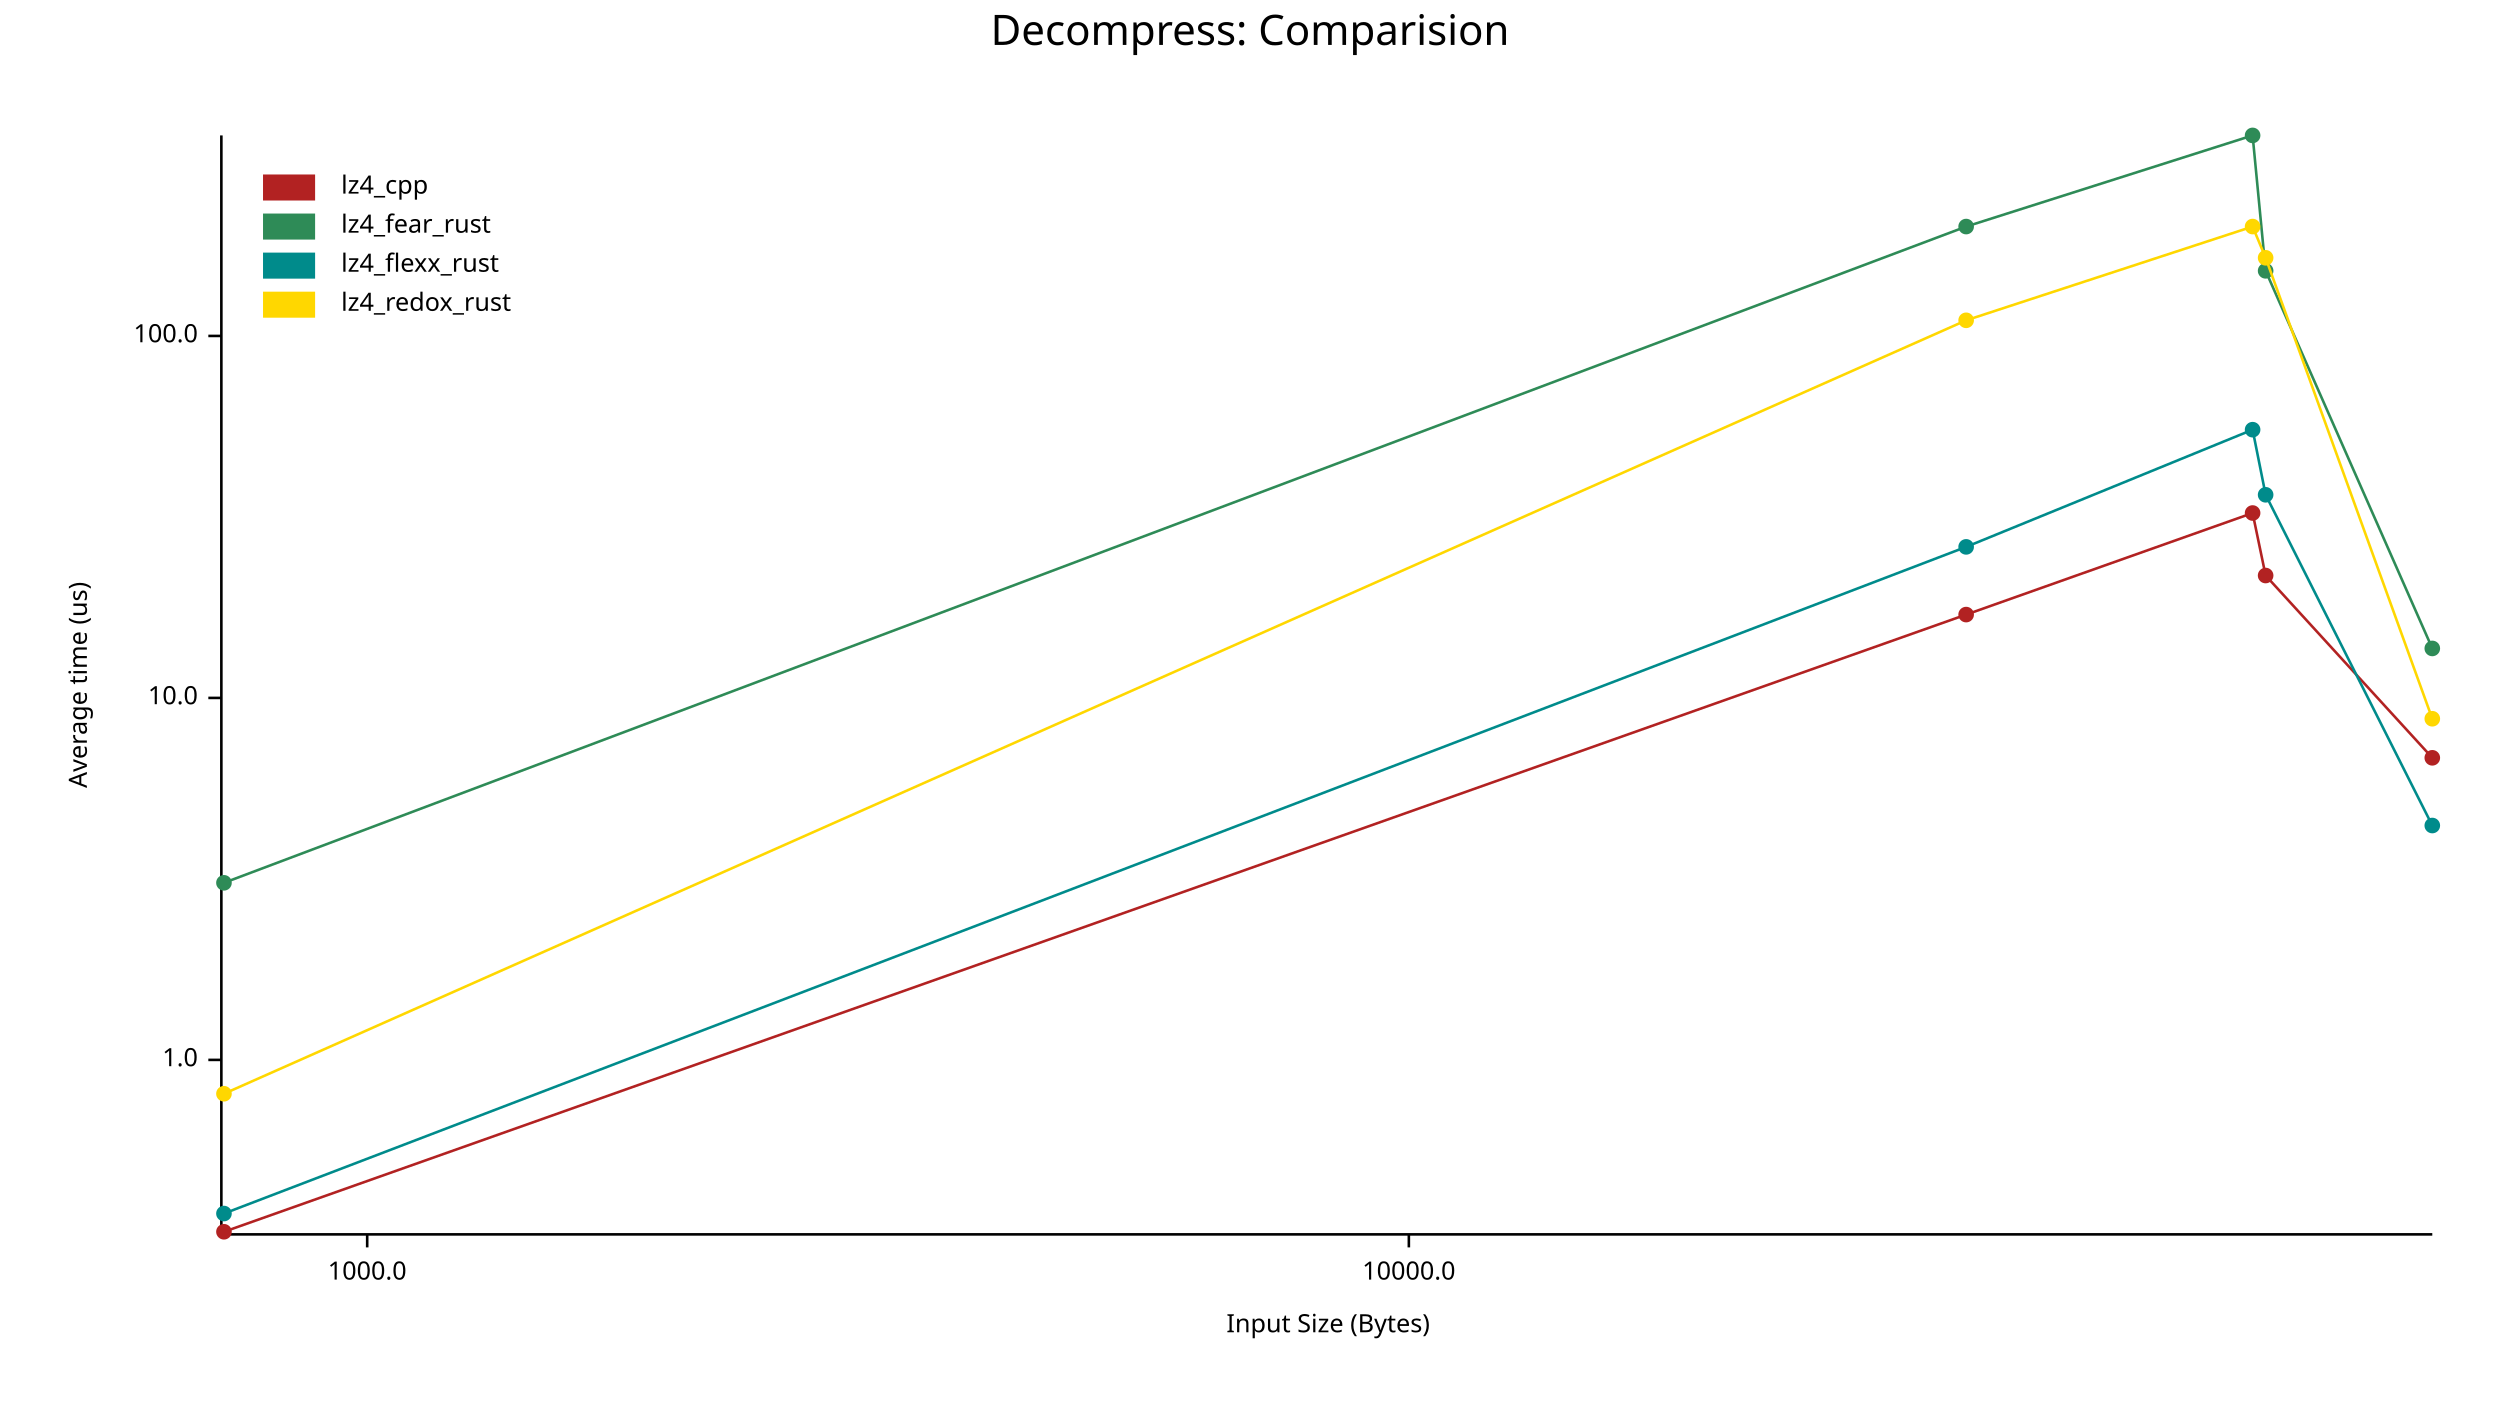
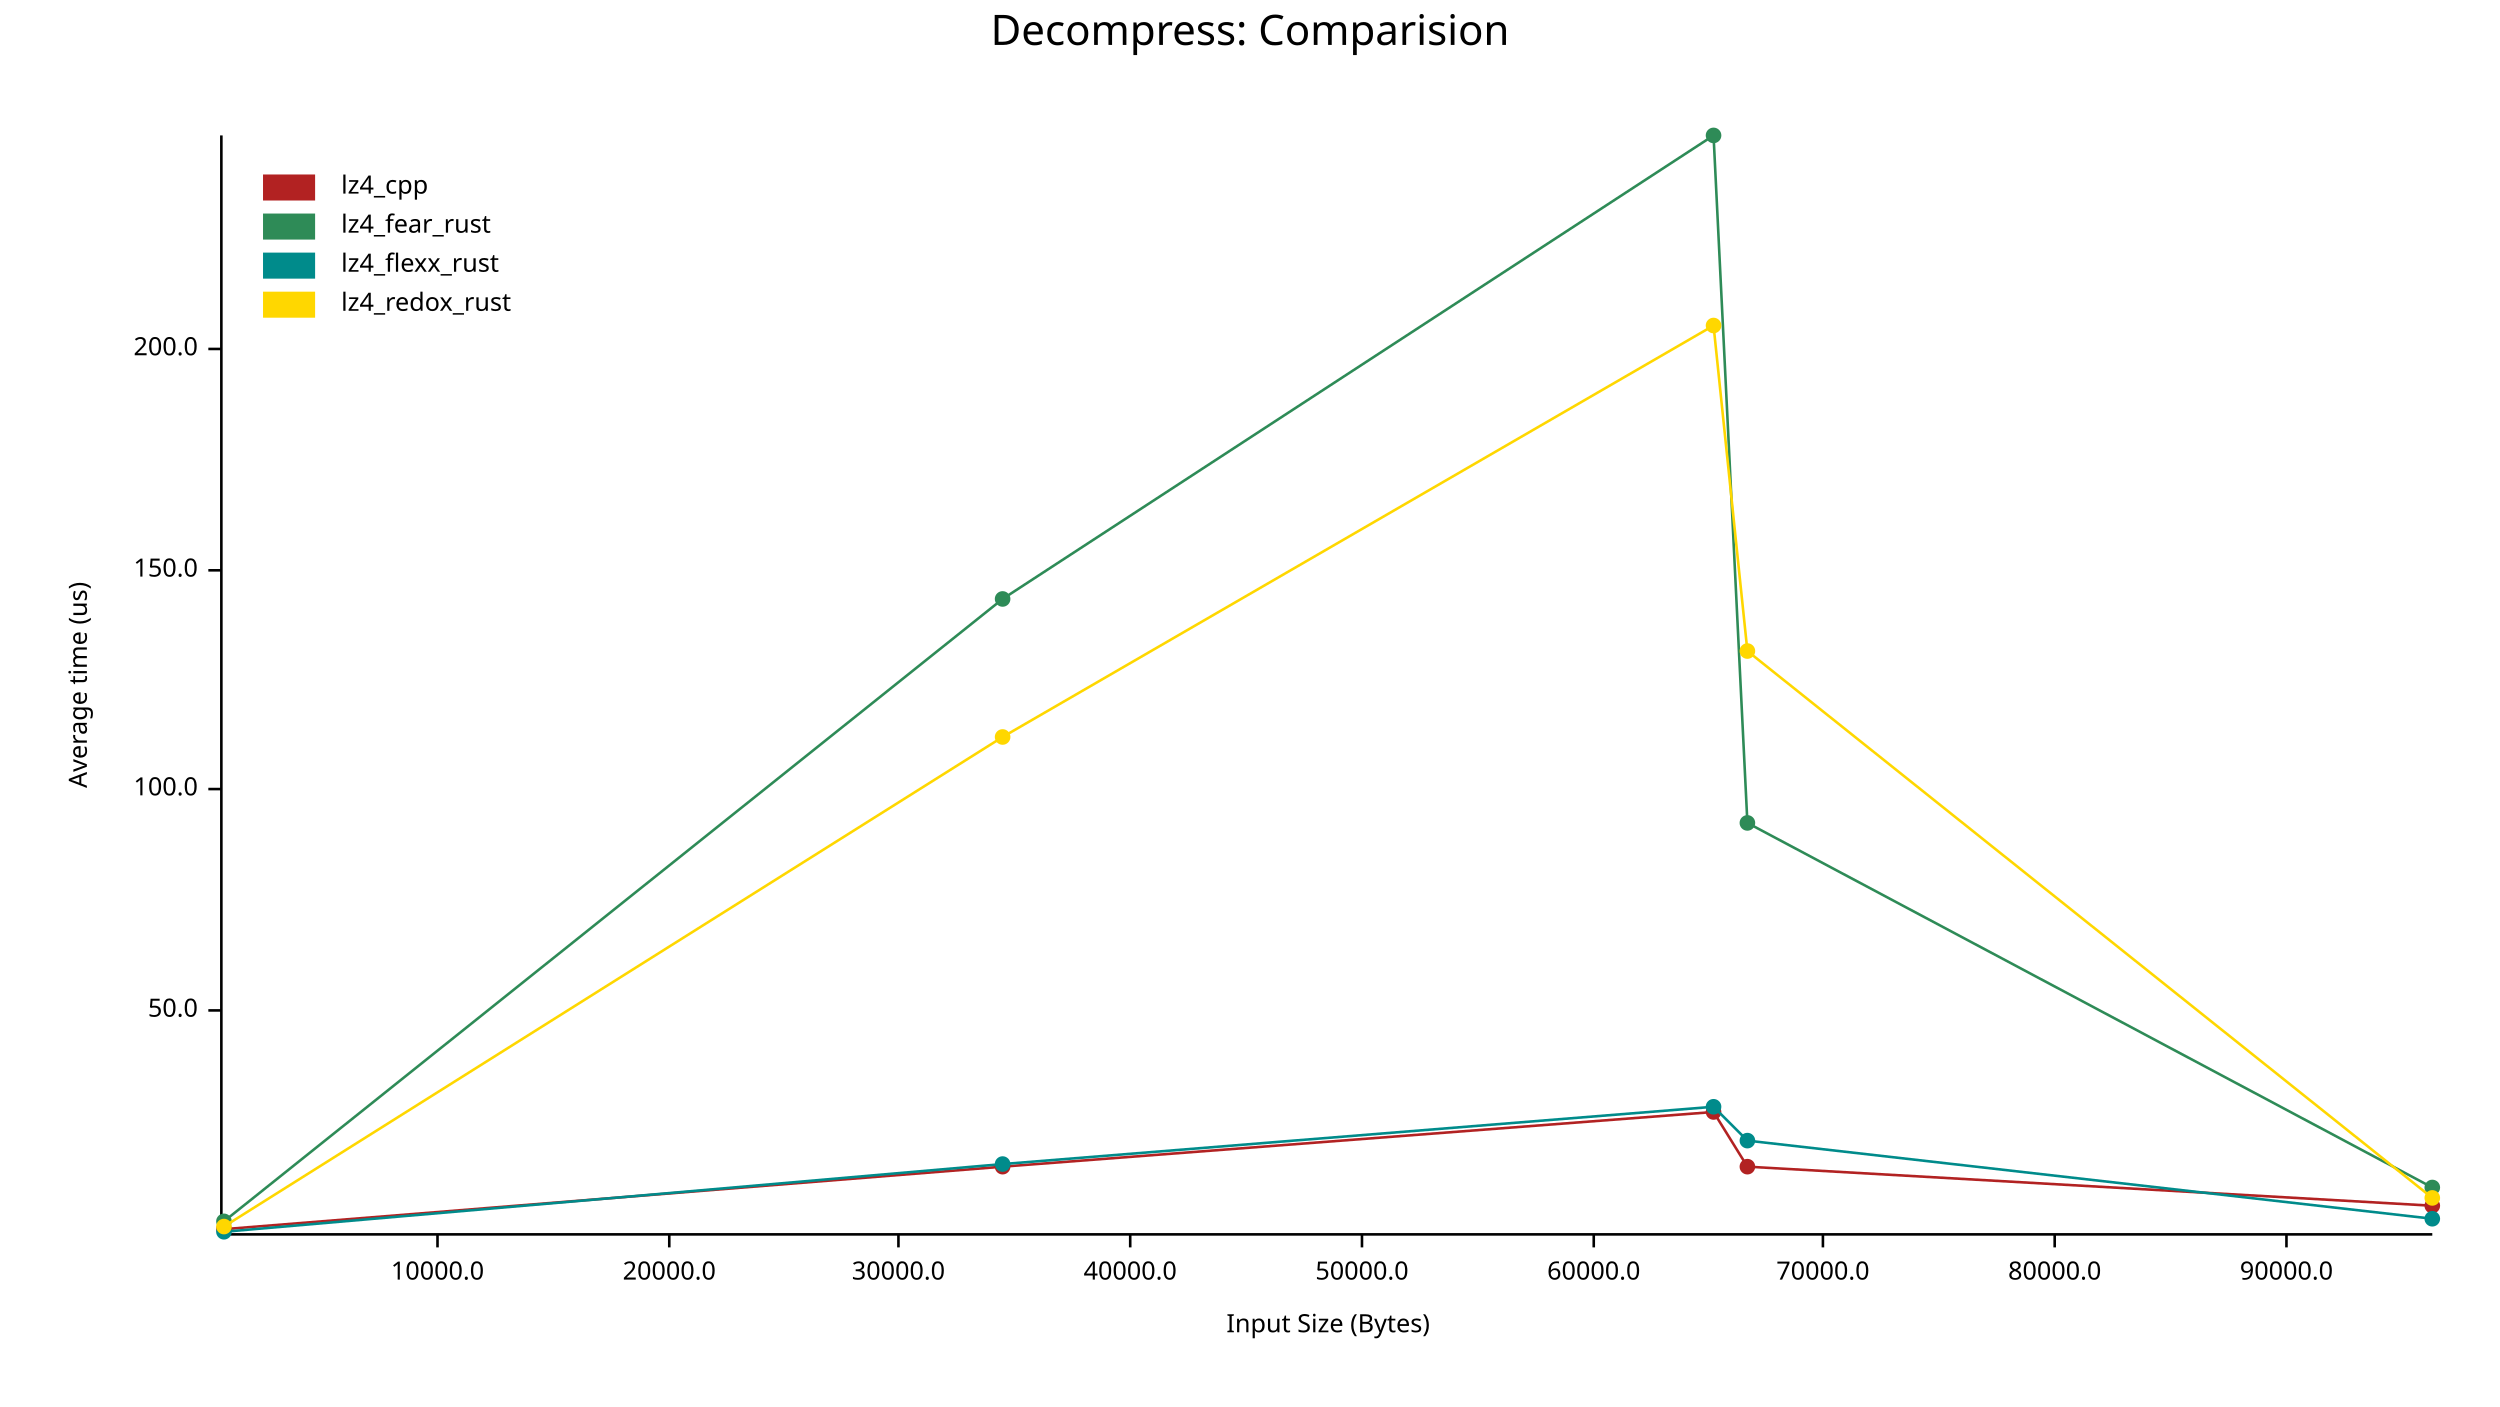
<svg xmlns="http://www.w3.org/2000/svg" width="960" height="540" viewBox="0 0 960 540">
  <text x="480" y="5" dy="0.76em" text-anchor="middle" font-family="sans-serif" font-size="16.129" opacity="1" fill="#000000">
Decompress: Comparision
</text>
  <text x="26" y="263" dy="0.76em" text-anchor="middle" font-family="sans-serif" font-size="9.677" opacity="1" fill="#000000" transform="rotate(270, 26, 263)">
Average time (us)
</text>
  <text x="510" y="514" dy="-0.5ex" text-anchor="middle" font-family="sans-serif" font-size="9.677" opacity="1" fill="#000000">
Input Size (Bytes)
</text>
  <polyline fill="none" opacity="1" stroke="#000000" stroke-width="1" points="85,52 85,474 " />
-   <text x="76" y="407" dy="0.5ex" text-anchor="end" font-family="sans-serif" font-size="9.677" opacity="1" fill="#000000">
- 1.0
+   <text x="76" y="388" dy="0.5ex" text-anchor="end" font-family="sans-serif" font-size="9.677" opacity="1" fill="#000000">
+ 50.0
</text>
-   <polyline fill="none" opacity="1" stroke="#000000" stroke-width="1" points="80,407 85,407 " />
-   <text x="76" y="268" dy="0.5ex" text-anchor="end" font-family="sans-serif" font-size="9.677" opacity="1" fill="#000000">
- 10.0
- </text>
-   <polyline fill="none" opacity="1" stroke="#000000" stroke-width="1" points="80,268 85,268 " />
-   <text x="76" y="129" dy="0.5ex" text-anchor="end" font-family="sans-serif" font-size="9.677" opacity="1" fill="#000000">
+   <polyline fill="none" opacity="1" stroke="#000000" stroke-width="1" points="80,388 85,388 " />
+   <text x="76" y="303" dy="0.5ex" text-anchor="end" font-family="sans-serif" font-size="9.677" opacity="1" fill="#000000">
100.0
</text>
-   <polyline fill="none" opacity="1" stroke="#000000" stroke-width="1" points="80,129 85,129 " />
+   <polyline fill="none" opacity="1" stroke="#000000" stroke-width="1" points="80,303 85,303 " />
+   <text x="76" y="219" dy="0.5ex" text-anchor="end" font-family="sans-serif" font-size="9.677" opacity="1" fill="#000000">
+ 150.0
+ </text>
+   <polyline fill="none" opacity="1" stroke="#000000" stroke-width="1" points="80,219 85,219 " />
+   <text x="76" y="134" dy="0.5ex" text-anchor="end" font-family="sans-serif" font-size="9.677" opacity="1" fill="#000000">
+ 200.0
+ </text>
+   <polyline fill="none" opacity="1" stroke="#000000" stroke-width="1" points="80,134 85,134 " />
  <polyline fill="none" opacity="1" stroke="#000000" stroke-width="1" points="86,474 934,474 " />
-   <text x="141" y="484" dy="0.76em" text-anchor="middle" font-family="sans-serif" font-size="9.677" opacity="1" fill="#000000">
- 1000.0
- </text>
-   <polyline fill="none" opacity="1" stroke="#000000" stroke-width="1" points="141,474 141,479 " />
-   <text x="541" y="484" dy="0.76em" text-anchor="middle" font-family="sans-serif" font-size="9.677" opacity="1" fill="#000000">
+   <text x="168" y="484" dy="0.76em" text-anchor="middle" font-family="sans-serif" font-size="9.677" opacity="1" fill="#000000">
10000.0
</text>
-   <polyline fill="none" opacity="1" stroke="#000000" stroke-width="1" points="541,474 541,479 " />
-   <circle cx="86" cy="473" r="3" opacity="1" fill="#B22222" stroke="none" />
-   <circle cx="755" cy="236" r="3" opacity="1" fill="#B22222" stroke="none" />
-   <circle cx="865" cy="197" r="3" opacity="1" fill="#B22222" stroke="none" />
-   <circle cx="870" cy="221" r="3" opacity="1" fill="#B22222" stroke="none" />
-   <circle cx="934" cy="291" r="3" opacity="1" fill="#B22222" stroke="none" />
-   <polyline fill="none" opacity="1" stroke="#B22222" stroke-width="1" points="86,473 755,236 865,197 870,221 934,291 " />
-   <circle cx="86" cy="339" r="3" opacity="1" fill="#2E8B57" stroke="none" />
-   <circle cx="755" cy="87" r="3" opacity="1" fill="#2E8B57" stroke="none" />
-   <circle cx="865" cy="52" r="3" opacity="1" fill="#2E8B57" stroke="none" />
-   <circle cx="870" cy="104" r="3" opacity="1" fill="#2E8B57" stroke="none" />
-   <circle cx="934" cy="249" r="3" opacity="1" fill="#2E8B57" stroke="none" />
-   <polyline fill="none" opacity="1" stroke="#2E8B57" stroke-width="1" points="86,339 755,87 865,52 870,104 934,249 " />
-   <circle cx="86" cy="466" r="3" opacity="1" fill="#008B8B" stroke="none" />
-   <circle cx="755" cy="210" r="3" opacity="1" fill="#008B8B" stroke="none" />
-   <circle cx="865" cy="165" r="3" opacity="1" fill="#008B8B" stroke="none" />
-   <circle cx="870" cy="190" r="3" opacity="1" fill="#008B8B" stroke="none" />
-   <circle cx="934" cy="317" r="3" opacity="1" fill="#008B8B" stroke="none" />
-   <polyline fill="none" opacity="1" stroke="#008B8B" stroke-width="1" points="86,466 755,210 865,165 870,190 934,317 " />
-   <circle cx="86" cy="420" r="3" opacity="1" fill="#FFD700" stroke="none" />
-   <circle cx="755" cy="123" r="3" opacity="1" fill="#FFD700" stroke="none" />
-   <circle cx="865" cy="87" r="3" opacity="1" fill="#FFD700" stroke="none" />
-   <circle cx="870" cy="99" r="3" opacity="1" fill="#FFD700" stroke="none" />
-   <circle cx="934" cy="276" r="3" opacity="1" fill="#FFD700" stroke="none" />
-   <polyline fill="none" opacity="1" stroke="#FFD700" stroke-width="1" points="86,420 755,123 865,87 870,99 934,276 " />
+   <polyline fill="none" opacity="1" stroke="#000000" stroke-width="1" points="168,474 168,479 " />
+   <text x="257" y="484" dy="0.76em" text-anchor="middle" font-family="sans-serif" font-size="9.677" opacity="1" fill="#000000">
+ 20000.0
+ </text>
+   <polyline fill="none" opacity="1" stroke="#000000" stroke-width="1" points="257,474 257,479 " />
+   <text x="345" y="484" dy="0.76em" text-anchor="middle" font-family="sans-serif" font-size="9.677" opacity="1" fill="#000000">
+ 30000.0
+ </text>
+   <polyline fill="none" opacity="1" stroke="#000000" stroke-width="1" points="345,474 345,479 " />
+   <text x="434" y="484" dy="0.76em" text-anchor="middle" font-family="sans-serif" font-size="9.677" opacity="1" fill="#000000">
+ 40000.0
+ </text>
+   <polyline fill="none" opacity="1" stroke="#000000" stroke-width="1" points="434,474 434,479 " />
+   <text x="523" y="484" dy="0.76em" text-anchor="middle" font-family="sans-serif" font-size="9.677" opacity="1" fill="#000000">
+ 50000.0
+ </text>
+   <polyline fill="none" opacity="1" stroke="#000000" stroke-width="1" points="523,474 523,479 " />
+   <text x="612" y="484" dy="0.76em" text-anchor="middle" font-family="sans-serif" font-size="9.677" opacity="1" fill="#000000">
+ 60000.0
+ </text>
+   <polyline fill="none" opacity="1" stroke="#000000" stroke-width="1" points="612,474 612,479 " />
+   <text x="700" y="484" dy="0.76em" text-anchor="middle" font-family="sans-serif" font-size="9.677" opacity="1" fill="#000000">
+ 70000.0
+ </text>
+   <polyline fill="none" opacity="1" stroke="#000000" stroke-width="1" points="700,474 700,479 " />
+   <text x="789" y="484" dy="0.76em" text-anchor="middle" font-family="sans-serif" font-size="9.677" opacity="1" fill="#000000">
+ 80000.0
+ </text>
+   <polyline fill="none" opacity="1" stroke="#000000" stroke-width="1" points="789,474 789,479 " />
+   <text x="878" y="484" dy="0.76em" text-anchor="middle" font-family="sans-serif" font-size="9.677" opacity="1" fill="#000000">
+ 90000.0
+ </text>
+   <polyline fill="none" opacity="1" stroke="#000000" stroke-width="1" points="878,474 878,479 " />
+   <circle cx="86" cy="472" r="3" opacity="1" fill="#B22222" stroke="none" />
+   <circle cx="385" cy="448" r="3" opacity="1" fill="#B22222" stroke="none" />
+   <circle cx="658" cy="427" r="3" opacity="1" fill="#B22222" stroke="none" />
+   <circle cx="671" cy="448" r="3" opacity="1" fill="#B22222" stroke="none" />
+   <circle cx="934" cy="463" r="3" opacity="1" fill="#B22222" stroke="none" />
+   <polyline fill="none" opacity="1" stroke="#B22222" stroke-width="1" points="86,472 385,448 658,427 671,448 934,463 " />
+   <circle cx="86" cy="469" r="3" opacity="1" fill="#2E8B57" stroke="none" />
+   <circle cx="385" cy="230" r="3" opacity="1" fill="#2E8B57" stroke="none" />
+   <circle cx="658" cy="52" r="3" opacity="1" fill="#2E8B57" stroke="none" />
+   <circle cx="671" cy="316" r="3" opacity="1" fill="#2E8B57" stroke="none" />
+   <circle cx="934" cy="456" r="3" opacity="1" fill="#2E8B57" stroke="none" />
+   <polyline fill="none" opacity="1" stroke="#2E8B57" stroke-width="1" points="86,469 385,230 658,52 671,316 934,456 " />
+   <circle cx="86" cy="473" r="3" opacity="1" fill="#008B8B" stroke="none" />
+   <circle cx="385" cy="447" r="3" opacity="1" fill="#008B8B" stroke="none" />
+   <circle cx="658" cy="425" r="3" opacity="1" fill="#008B8B" stroke="none" />
+   <circle cx="671" cy="438" r="3" opacity="1" fill="#008B8B" stroke="none" />
+   <circle cx="934" cy="468" r="3" opacity="1" fill="#008B8B" stroke="none" />
+   <polyline fill="none" opacity="1" stroke="#008B8B" stroke-width="1" points="86,473 385,447 658,425 671,438 934,468 " />
+   <circle cx="86" cy="471" r="3" opacity="1" fill="#FFD700" stroke="none" />
+   <circle cx="385" cy="283" r="3" opacity="1" fill="#FFD700" stroke="none" />
+   <circle cx="658" cy="125" r="3" opacity="1" fill="#FFD700" stroke="none" />
+   <circle cx="671" cy="250" r="3" opacity="1" fill="#FFD700" stroke="none" />
+   <circle cx="934" cy="460" r="3" opacity="1" fill="#FFD700" stroke="none" />
+   <polyline fill="none" opacity="1" stroke="#FFD700" stroke-width="1" points="86,471 385,283 658,125 671,250 934,460 " />
  <text x="131" y="67" dy="0.76em" text-anchor="start" font-family="sans-serif" font-size="9.677" opacity="1" fill="#000000">
lz4_cpp
</text>
  <text x="131" y="82" dy="0.76em" text-anchor="start" font-family="sans-serif" font-size="9.677" opacity="1" fill="#000000">
lz4_fear_rust
</text>
  <text x="131" y="97" dy="0.76em" text-anchor="start" font-family="sans-serif" font-size="9.677" opacity="1" fill="#000000">
lz4_flexx_rust
</text>
  <text x="131" y="112" dy="0.76em" text-anchor="start" font-family="sans-serif" font-size="9.677" opacity="1" fill="#000000">
lz4_redox_rust
</text>
  <rect x="101" y="67" width="20" height="10" opacity="1" fill="#B22222" stroke="none" />
  <rect x="101" y="82" width="20" height="10" opacity="1" fill="#2E8B57" stroke="none" />
  <rect x="101" y="97" width="20" height="10" opacity="1" fill="#008B8B" stroke="none" />
  <rect x="101" y="112" width="20" height="10" opacity="1" fill="#FFD700" stroke="none" />
</svg>
